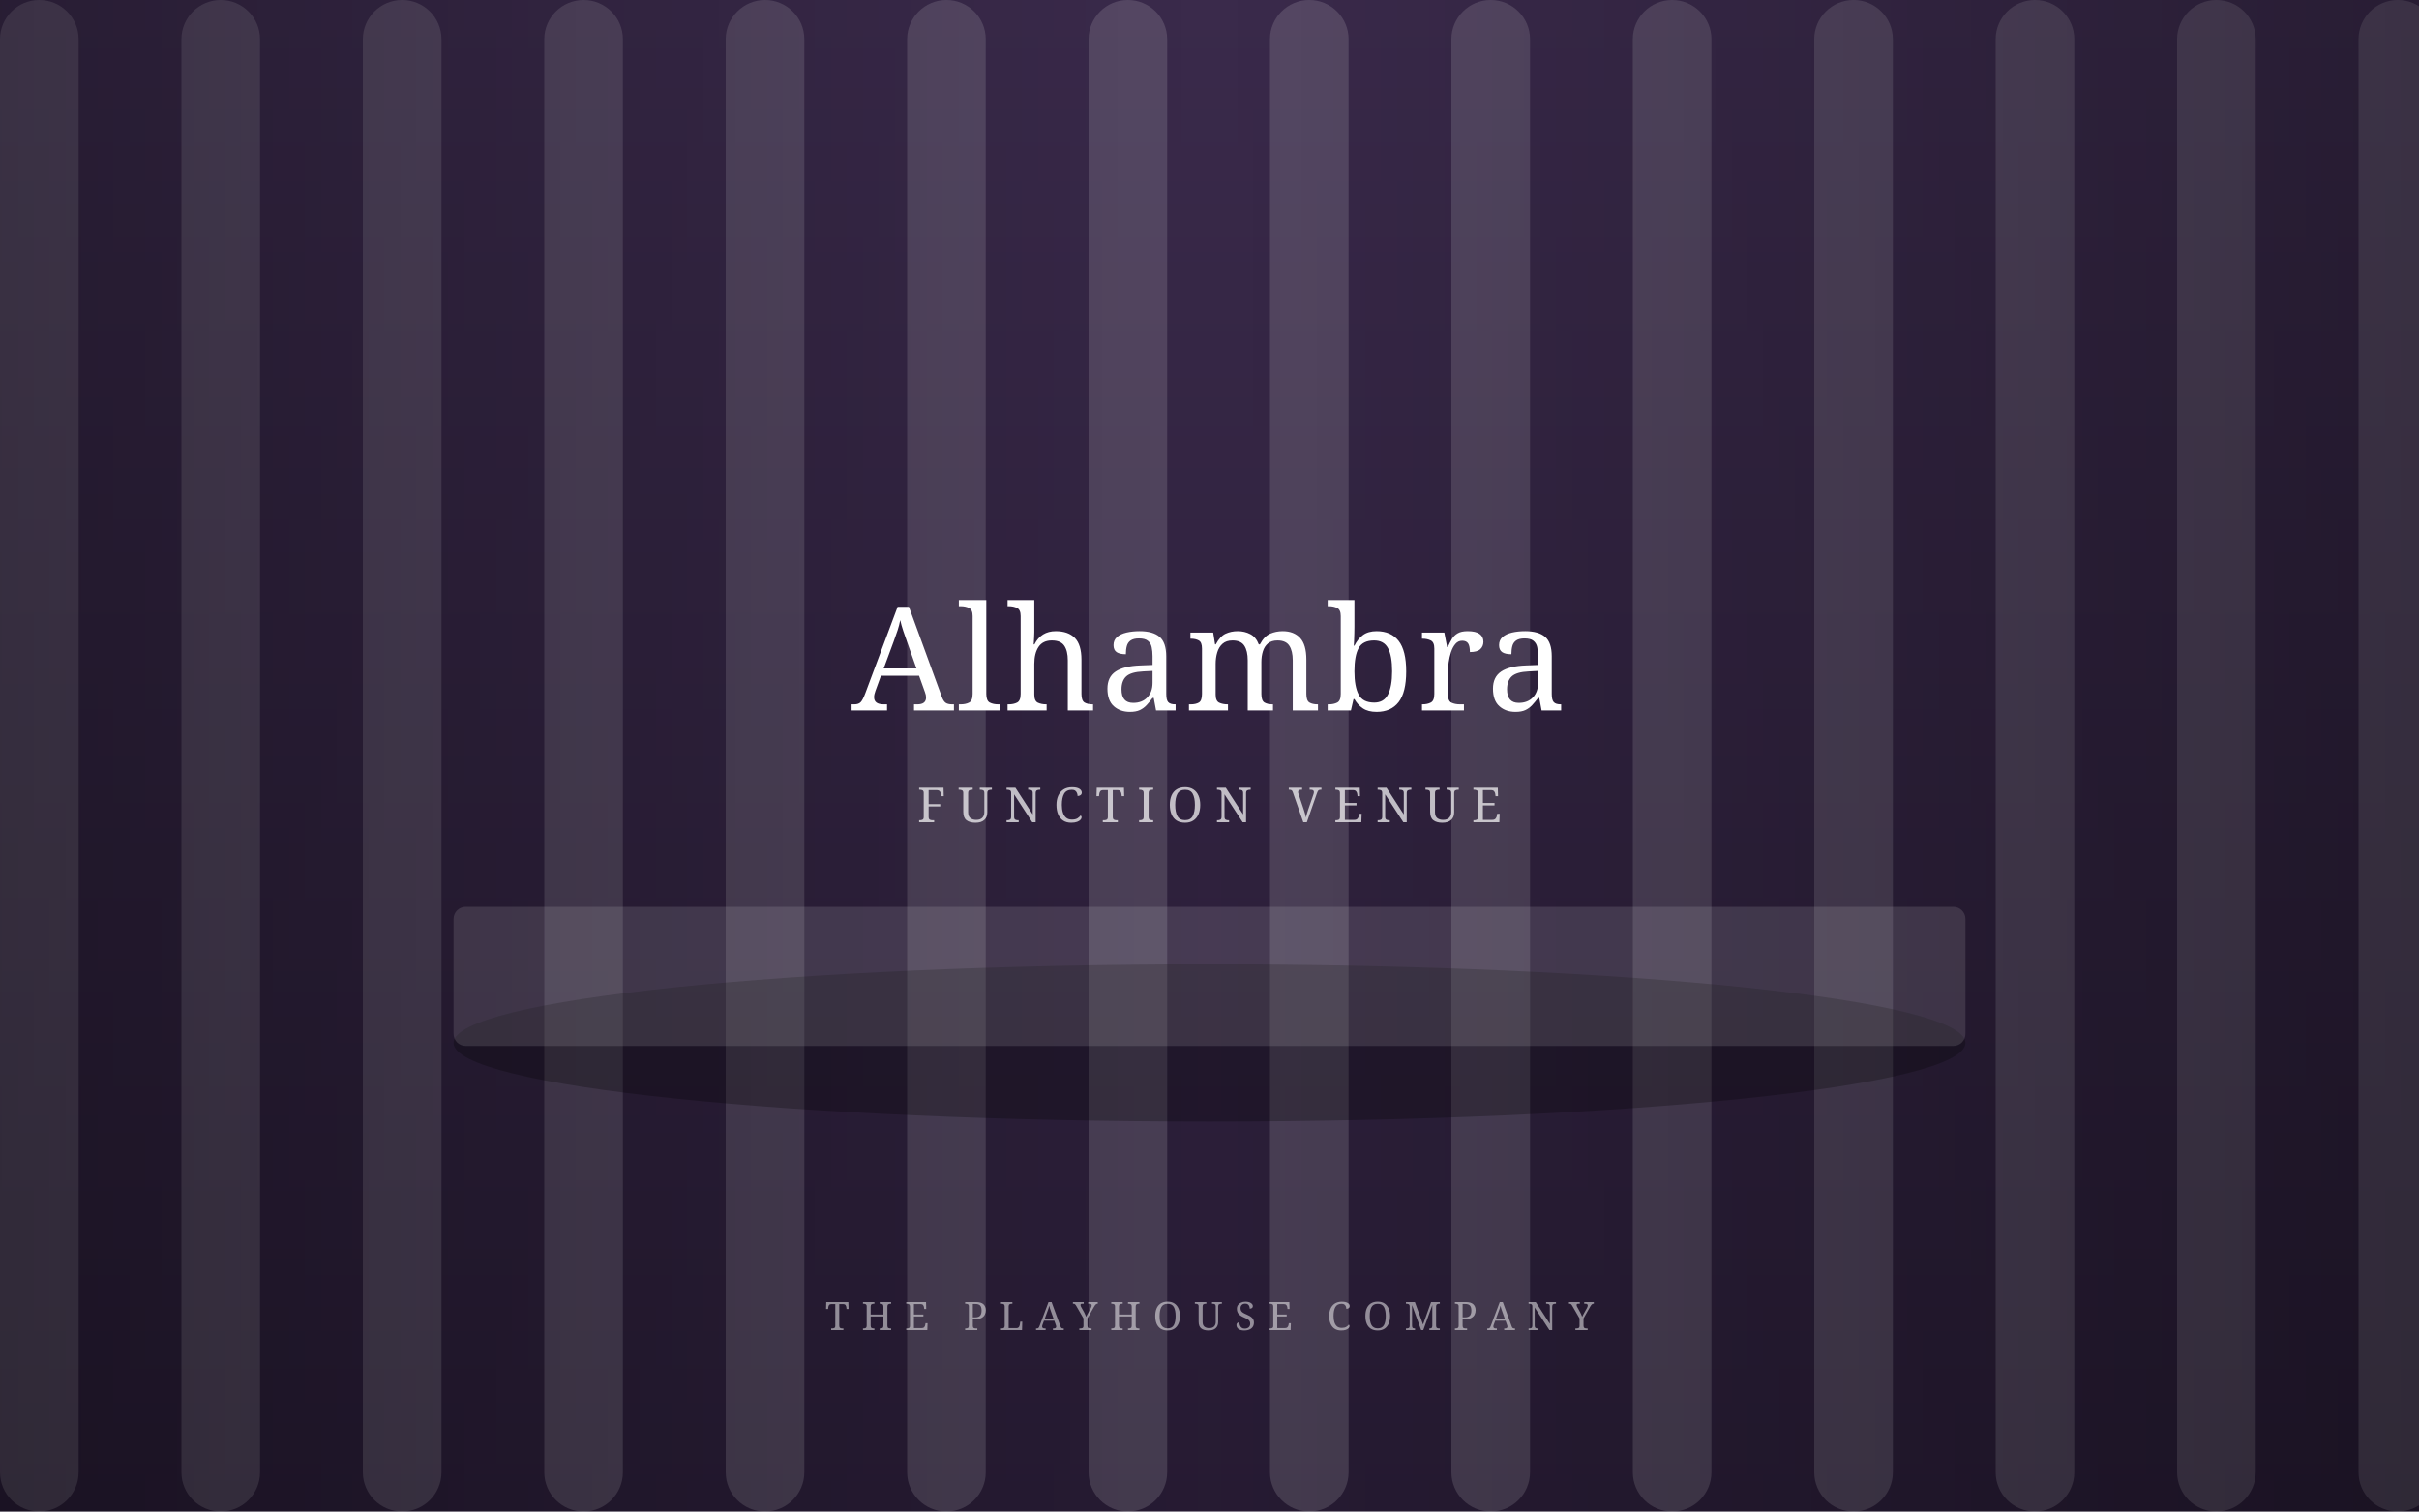
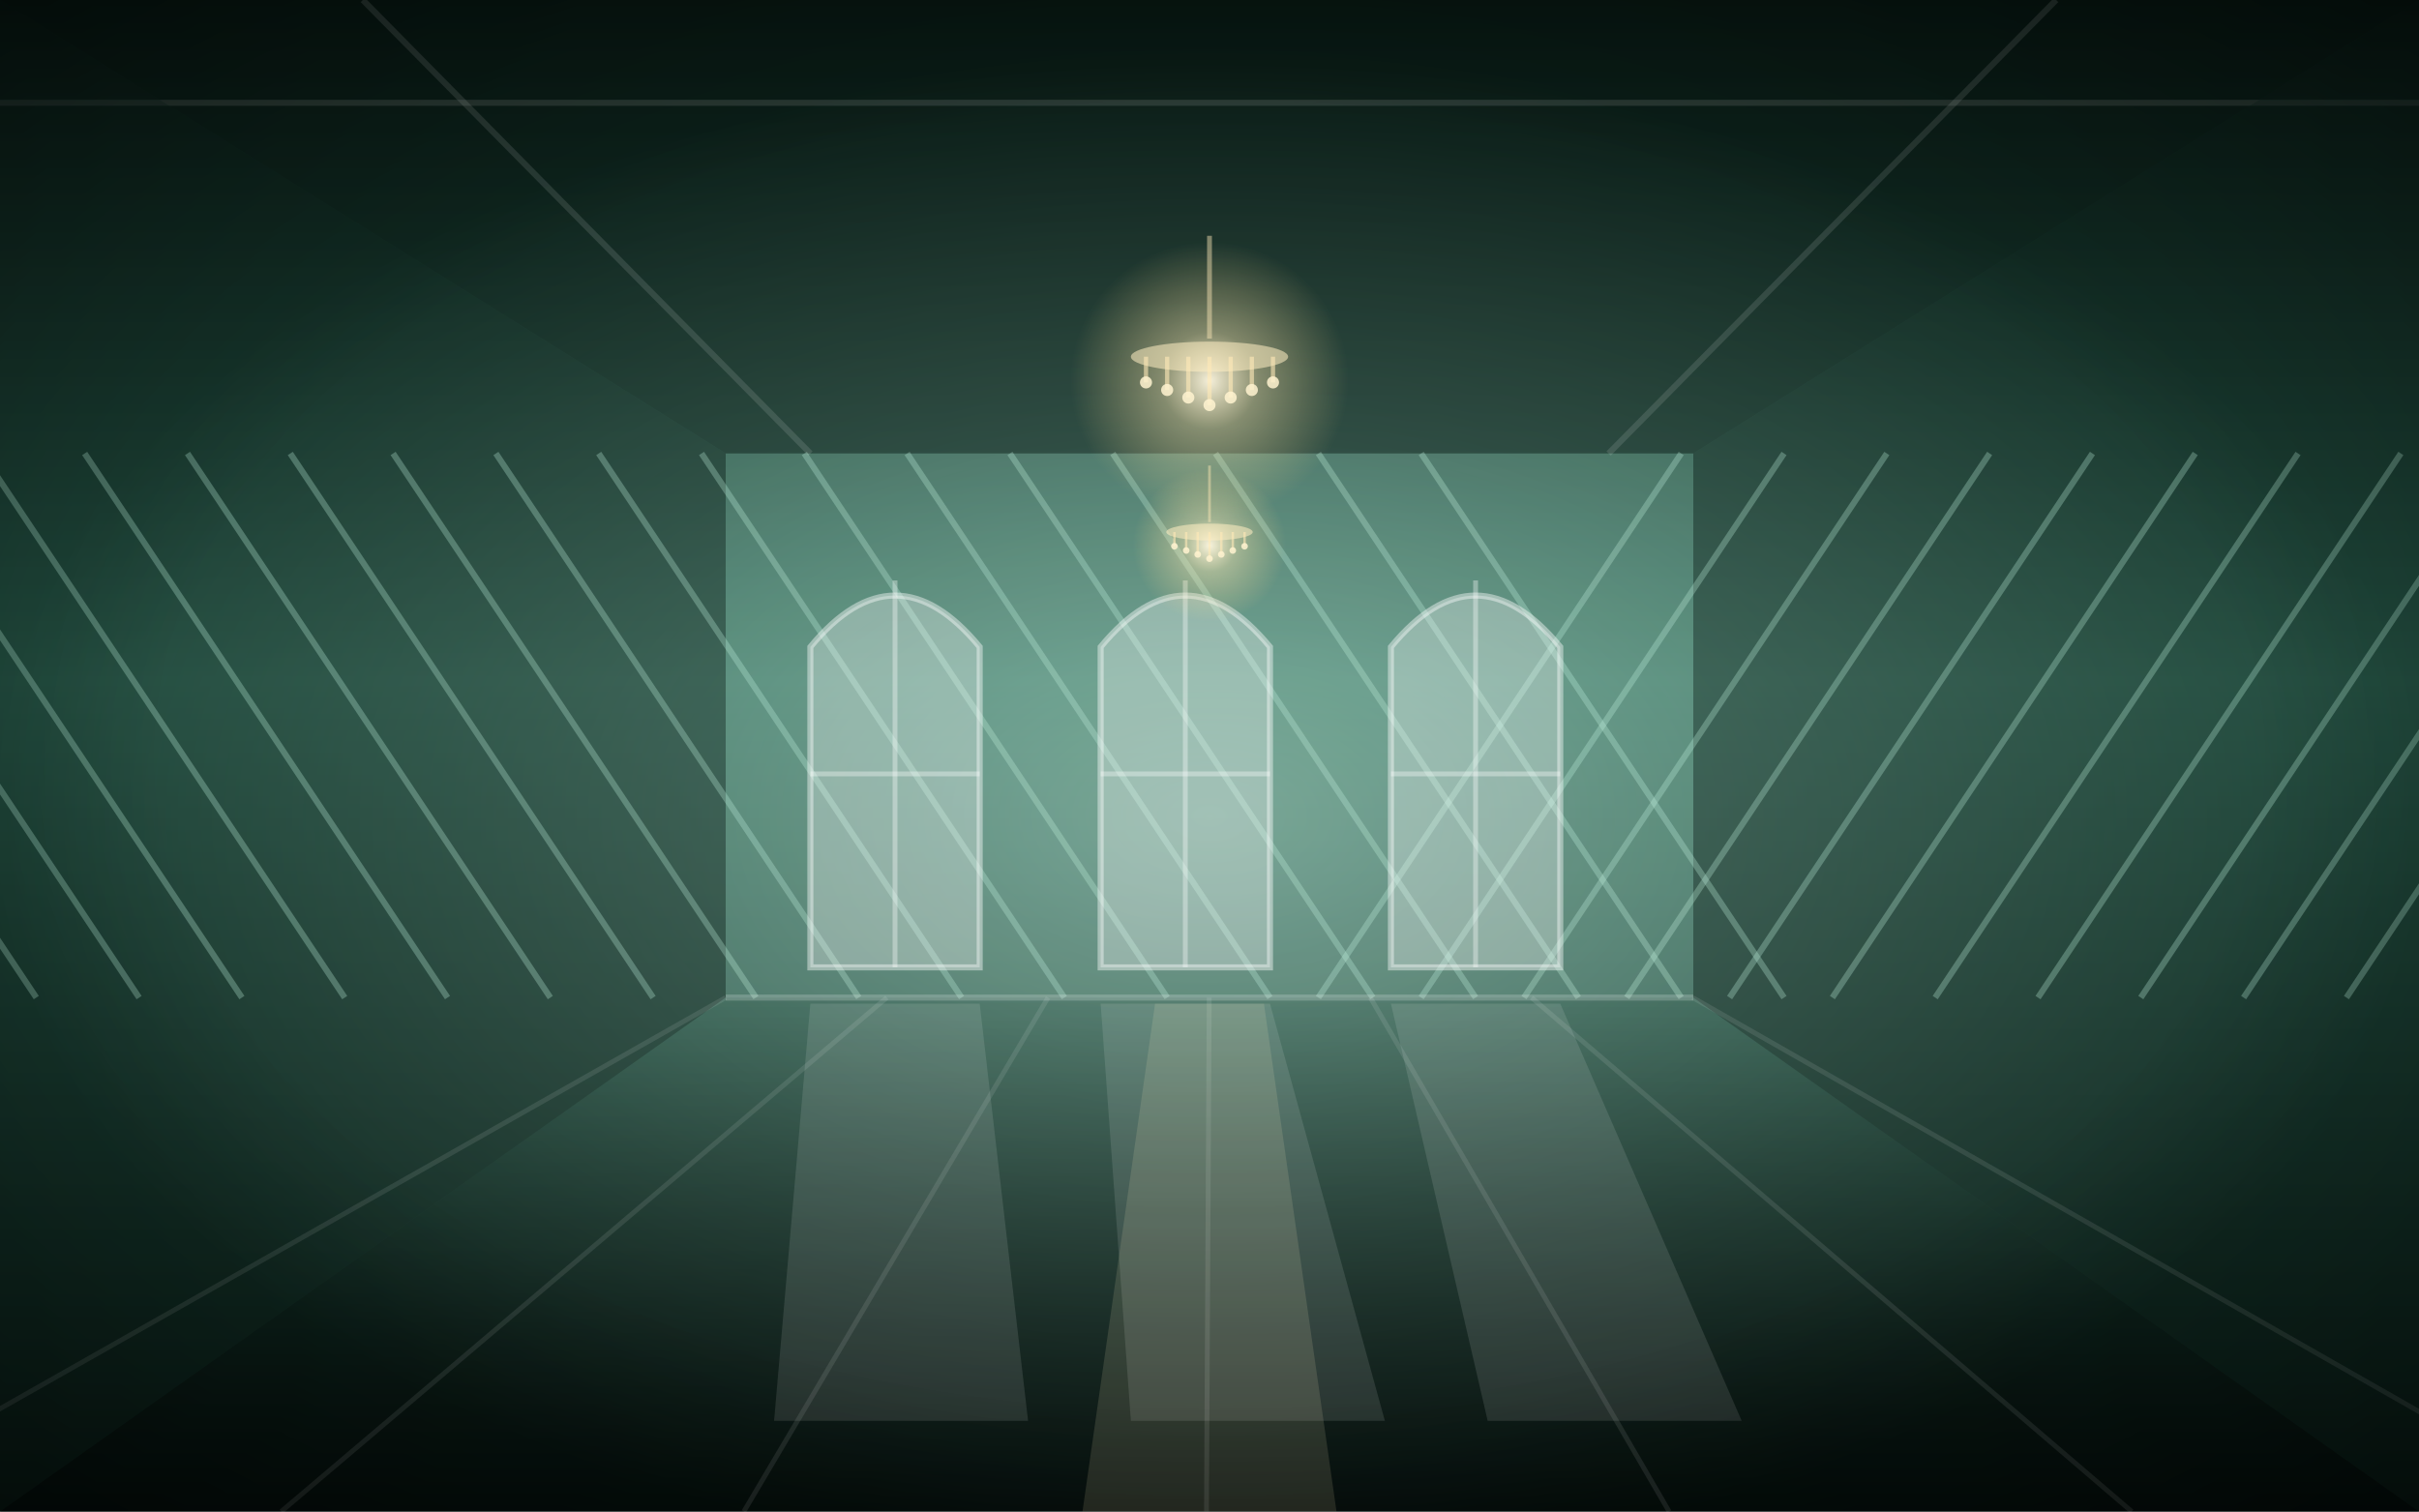
- <svg xmlns="http://www.w3.org/2000/svg" viewBox="0 0 800 500" width="800" height="500" role="img" aria-label="Alhambra">
+ <svg xmlns="http://www.w3.org/2000/svg" viewBox="0 0 800 500" width="800" height="500" role="img" aria-label="Venue placeholder">
  <defs>
-     <linearGradient id="g" x1="0" y1="0" x2="0" y2="1">
-       <stop offset="0%" stop-color="#3d2c4f" />
-       <stop offset="100%" stop-color="#281c35" />
+     <linearGradient id="walhambra" x1="0" y1="0" x2="0" y2="1">
+       <stop offset="0%" stop-color="#0a2019" />
+       <stop offset="45%" stop-color="#2f6b58" />
+       <stop offset="100%" stop-color="#0a2019" />
    </linearGradient>
-     <linearGradient id="v" x1="0" y1="0" x2="1" y2="0">
-       <stop offset="0%" stop-color="#000" stop-opacity="0.35" />
-       <stop offset="50%" stop-color="#000" stop-opacity="0.05" />
-       <stop offset="100%" stop-color="#000" stop-opacity="0.35" />
+     <radialGradient id="poolalhambra" cx="0.5" cy="0.54" r="0.5">
+       <stop offset="0%" stop-color="#d8fff0" stop-opacity="0.42" />
+       <stop offset="100%" stop-color="#d8fff0" stop-opacity="0" />
+     </radialGradient>
+     <linearGradient id="flalhambra" x1="0" y1="0" x2="0" y2="1">
+       <stop offset="0%" stop-color="#000" stop-opacity="0.05" />
+       <stop offset="100%" stop-color="#000" stop-opacity="0.62" />
    </linearGradient>
+     <linearGradient id="ceilalhambra" x1="0" y1="0" x2="0" y2="1">
+       <stop offset="0%" stop-color="#000" stop-opacity="0.62" />
+       <stop offset="100%" stop-color="#000" stop-opacity="0.06" />
+     </linearGradient>
+     <radialGradient id="vigalhambra" cx="0.5" cy="0.5" r="0.78">
+       <stop offset="55%" stop-color="#000" stop-opacity="0" />
+       <stop offset="100%" stop-color="#000" stop-opacity="0.55" />
+     </radialGradient>
+     <radialGradient id="lampalhambra" cx="0.5" cy="0.5" r="0.5">
+       <stop offset="0%" stop-color="#fff8e2" stop-opacity="0.95" />
+       <stop offset="35%" stop-color="#ffe9b0" stop-opacity="0.42" />
+       <stop offset="100%" stop-color="#ffd98a" stop-opacity="0" />
+     </radialGradient>
  </defs>
-   <rect width="800" height="500" fill="url(#g)" />
-   <g opacity="0.15" fill="#fff">
-     <rect x="0" y="0" width="26" height="500" rx="13" />
-     <rect x="60" y="0" width="26" height="500" rx="13" />
-     <rect x="120" y="0" width="26" height="500" rx="13" />
-     <rect x="180" y="0" width="26" height="500" rx="13" />
-     <rect x="240" y="0" width="26" height="500" rx="13" />
-     <rect x="300" y="0" width="26" height="500" rx="13" />
-     <rect x="360" y="0" width="26" height="500" rx="13" />
-     <rect x="420" y="0" width="26" height="500" rx="13" />
-     <rect x="480" y="0" width="26" height="500" rx="13" />
-     <rect x="540" y="0" width="26" height="500" rx="13" />
-     <rect x="600" y="0" width="26" height="500" rx="13" />
-     <rect x="660" y="0" width="26" height="500" rx="13" />
-     <rect x="720" y="0" width="26" height="500" rx="13" />
-     <rect x="780" y="0" width="26" height="500" rx="13" />
+   <rect width="800" height="500" fill="url(#walhambra)" />
+   <rect width="800" height="500" fill="url(#poolalhambra)" />
+   <path d="M0 0 L800 0 L560 150 L240 150 z" fill="#000" opacity="0.34" />
+   <g stroke="#fff" stroke-opacity="0.12" stroke-width="2" fill="none">
+     <path d="M0 34 L800 34" />
+     <path d="M120 0 L268 150" />
+     <path d="M680 0 L532 150" />
  </g>
-   <rect width="800" height="500" fill="url(#v)" />
-   <ellipse cx="400" cy="345" rx="250" ry="26" fill="#000" opacity="0.25" />
-   <rect x="150" y="300" width="500" height="46" rx="4" fill="#fff" opacity="0.12" />
-   <g fill="#fff" font-family="Georgia, serif" text-anchor="middle">
-     <text x="400" y="235" font-size="48" letter-spacing="1">Alhambra</text>
-     <text x="400" y="272" font-size="16" opacity="0.7" letter-spacing="4">FUNCTION VENUE</text>
+   <path d="M0 0 L240 150 L240 330 L0 500 z" fill="#000" opacity="0.30" />
+   <path d="M800 0 L560 150 L560 330 L800 500 z" fill="#000" opacity="0.30" />
+   <g stroke="#bff0dc" stroke-opacity="0.30" stroke-width="2">
+     <line x1="-244.0" y1="150.0" x2="-124.0" y2="330.0" />
+     <line x1="-210.0" y1="150.0" x2="-90.0" y2="330.0" />
+     <line x1="-176.0" y1="150.0" x2="-56.0" y2="330.0" />
+     <line x1="-142.0" y1="150.0" x2="-22.0" y2="330.0" />
+     <line x1="-108.0" y1="150.0" x2="12.0" y2="330.0" />
+     <line x1="-74.0" y1="150.0" x2="46.0" y2="330.0" />
+     <line x1="-40.0" y1="150.0" x2="80.0" y2="330.0" />
+     <line x1="-6.0" y1="150.0" x2="114.0" y2="330.0" />
+     <line x1="28.0" y1="150.0" x2="148.0" y2="330.0" />
+     <line x1="62.0" y1="150.0" x2="182.0" y2="330.0" />
+     <line x1="96.0" y1="150.0" x2="216.0" y2="330.0" />
+     <line x1="130.0" y1="150.0" x2="250.0" y2="330.0" />
+     <line x1="164.0" y1="150.0" x2="284.0" y2="330.0" />
+     <line x1="198.0" y1="150.0" x2="318.0" y2="330.0" />
+     <line x1="232.0" y1="150.0" x2="352.0" y2="330.0" />
+     <line x1="266.0" y1="150.0" x2="386.0" y2="330.0" />
+     <line x1="300.0" y1="150.0" x2="420.0" y2="330.0" />
+     <line x1="334.0" y1="150.0" x2="454.0" y2="330.0" />
+     <line x1="368.0" y1="150.0" x2="488.0" y2="330.0" />
+     <line x1="402.0" y1="150.0" x2="522.0" y2="330.0" />
+     <line x1="436.0" y1="150.0" x2="556.0" y2="330.0" />
+     <line x1="470.0" y1="150.0" x2="590.0" y2="330.0" />
  </g>
-   <text x="400" y="440" fill="#fff" opacity="0.5" font-family="Georgia, serif" font-size="13" letter-spacing="4" text-anchor="middle">THE PLAYHOUSE COMPANY</text>
+   <g stroke="#bff0dc" stroke-opacity="0.30" stroke-width="2">
+     <line x1="556.0" y1="150.0" x2="436.0" y2="330.0" />
+     <line x1="590.0" y1="150.0" x2="470.0" y2="330.0" />
+     <line x1="624.0" y1="150.0" x2="504.0" y2="330.0" />
+     <line x1="658.0" y1="150.0" x2="538.0" y2="330.0" />
+     <line x1="692.0" y1="150.0" x2="572.0" y2="330.0" />
+     <line x1="726.0" y1="150.0" x2="606.0" y2="330.0" />
+     <line x1="760.0" y1="150.0" x2="640.0" y2="330.0" />
+     <line x1="794.0" y1="150.0" x2="674.0" y2="330.0" />
+     <line x1="828.0" y1="150.0" x2="708.0" y2="330.0" />
+     <line x1="862.0" y1="150.0" x2="742.0" y2="330.0" />
+     <line x1="896.0" y1="150.0" x2="776.0" y2="330.0" />
+     <line x1="930.0" y1="150.0" x2="810.0" y2="330.0" />
+     <line x1="964.0" y1="150.0" x2="844.0" y2="330.0" />
+     <line x1="998.0" y1="150.0" x2="878.0" y2="330.0" />
+     <line x1="1032.0" y1="150.0" x2="912.0" y2="330.0" />
+     <line x1="1066.0" y1="150.0" x2="946.0" y2="330.0" />
+     <line x1="1100.0" y1="150.0" x2="980.0" y2="330.0" />
+     <line x1="1134.0" y1="150.0" x2="1014.0" y2="330.0" />
+     <line x1="1168.0" y1="150.0" x2="1048.0" y2="330.0" />
+     <line x1="1202.0" y1="150.0" x2="1082.0" y2="330.0" />
+     <line x1="1236.0" y1="150.0" x2="1116.0" y2="330.0" />
+     <line x1="1270.0" y1="150.0" x2="1150.0" y2="330.0" />
+   </g>
+   <rect x="240" y="150" width="320" height="180" fill="#fff" opacity="0.05" />
+   <g>
+     <path d="M268 320 L268 214 q28 -34 56 0 L324 320 z" fill="#fff" opacity="0.30" />
+     <path d="M268 320 L268 214 q28 -34 56 0 L324 320 z" fill="none" stroke="#fff" stroke-opacity="0.42" stroke-width="2" />
+     <line x1="296" y1="192" x2="296" y2="320" stroke="#fff" stroke-opacity="0.34" stroke-width="1.6" />
+     <line x1="268" y1="256" x2="324" y2="256" stroke="#fff" stroke-opacity="0.34" stroke-width="1.6" />
+   </g>
+   <g>
+     <path d="M364 320 L364 214 q28 -34 56 0 L420 320 z" fill="#fff" opacity="0.30" />
+     <path d="M364 320 L364 214 q28 -34 56 0 L420 320 z" fill="none" stroke="#fff" stroke-opacity="0.42" stroke-width="2" />
+     <line x1="392" y1="192" x2="392" y2="320" stroke="#fff" stroke-opacity="0.34" stroke-width="1.6" />
+     <line x1="364" y1="256" x2="420" y2="256" stroke="#fff" stroke-opacity="0.34" stroke-width="1.6" />
+   </g>
+   <g>
+     <path d="M460 320 L460 214 q28 -34 56 0 L516 320 z" fill="#fff" opacity="0.30" />
+     <path d="M460 320 L460 214 q28 -34 56 0 L516 320 z" fill="none" stroke="#fff" stroke-opacity="0.42" stroke-width="2" />
+     <line x1="488" y1="192" x2="488" y2="320" stroke="#fff" stroke-opacity="0.34" stroke-width="1.6" />
+     <line x1="460" y1="256" x2="516" y2="256" stroke="#fff" stroke-opacity="0.34" stroke-width="1.6" />
+   </g>
+   <g>
+     <circle cx="400.0" cy="180.4" r="25.3" fill="url(#lampalhambra)" />
+     <line x1="400.0" y1="154.0" x2="400.0" y2="172.7" stroke="#ffe9b8" stroke-opacity="0.45" stroke-width="0.9" />
+     <ellipse cx="400.0" cy="176.0" rx="14.3" ry="2.8" fill="#ffeec2" opacity="0.55" />
+     <line x1="388.4" y1="176.0" x2="388.4" y2="180.7" stroke="#ffe9b8" stroke-opacity="0.6" stroke-width="0.8" />
+     <circle cx="388.4" cy="180.7" r="1.1" fill="#fff3d0" opacity="0.85" />
+     <line x1="392.3" y1="176.0" x2="392.3" y2="182.1" stroke="#ffe9b8" stroke-opacity="0.6" stroke-width="0.8" />
+     <circle cx="392.3" cy="182.1" r="1.1" fill="#fff3d0" opacity="0.85" />
+     <line x1="396.1" y1="176.0" x2="396.1" y2="183.4" stroke="#ffe9b8" stroke-opacity="0.6" stroke-width="0.8" />
+     <circle cx="396.1" cy="183.4" r="1.1" fill="#fff3d0" opacity="0.85" />
+     <line x1="400.0" y1="176.0" x2="400.0" y2="184.8" stroke="#ffe9b8" stroke-opacity="0.6" stroke-width="0.8" />
+     <circle cx="400.0" cy="184.8" r="1.1" fill="#fff3d0" opacity="0.85" />
+     <line x1="403.9" y1="176.0" x2="403.9" y2="183.4" stroke="#ffe9b8" stroke-opacity="0.6" stroke-width="0.8" />
+     <circle cx="403.9" cy="183.4" r="1.1" fill="#fff3d0" opacity="0.85" />
+     <line x1="407.7" y1="176.0" x2="407.7" y2="182.1" stroke="#ffe9b8" stroke-opacity="0.6" stroke-width="0.8" />
+     <circle cx="407.7" cy="182.1" r="1.1" fill="#fff3d0" opacity="0.85" />
+     <line x1="411.6" y1="176.0" x2="411.6" y2="180.7" stroke="#ffe9b8" stroke-opacity="0.6" stroke-width="0.8" />
+     <circle cx="411.6" cy="180.7" r="1.1" fill="#fff3d0" opacity="0.85" />
+   </g>
+   <g>
+     <circle cx="400.0" cy="126.0" r="46.0" fill="url(#lampalhambra)" />
+     <line x1="400.0" y1="78.0" x2="400.0" y2="112.0" stroke="#ffe9b8" stroke-opacity="0.45" stroke-width="1.6" />
+     <ellipse cx="400.0" cy="118.0" rx="26.0" ry="5.0" fill="#ffeec2" opacity="0.55" />
+     <line x1="379.0" y1="118.0" x2="379.0" y2="126.5" stroke="#ffe9b8" stroke-opacity="0.6" stroke-width="1.4" />
+     <circle cx="379.0" cy="126.5" r="2.0" fill="#fff3d0" opacity="0.85" />
+     <line x1="386.0" y1="118.0" x2="386.0" y2="129.0" stroke="#ffe9b8" stroke-opacity="0.6" stroke-width="1.4" />
+     <circle cx="386.0" cy="129.0" r="2.0" fill="#fff3d0" opacity="0.85" />
+     <line x1="393.0" y1="118.0" x2="393.0" y2="131.5" stroke="#ffe9b8" stroke-opacity="0.6" stroke-width="1.4" />
+     <circle cx="393.0" cy="131.5" r="2.0" fill="#fff3d0" opacity="0.85" />
+     <line x1="400.0" y1="118.0" x2="400.0" y2="134.0" stroke="#ffe9b8" stroke-opacity="0.6" stroke-width="1.4" />
+     <circle cx="400.0" cy="134.0" r="2.0" fill="#fff3d0" opacity="0.85" />
+     <line x1="407.0" y1="118.0" x2="407.0" y2="131.5" stroke="#ffe9b8" stroke-opacity="0.6" stroke-width="1.4" />
+     <circle cx="407.0" cy="131.5" r="2.0" fill="#fff3d0" opacity="0.85" />
+     <line x1="414.0" y1="118.0" x2="414.0" y2="129.0" stroke="#ffe9b8" stroke-opacity="0.6" stroke-width="1.4" />
+     <circle cx="414.0" cy="129.0" r="2.0" fill="#fff3d0" opacity="0.85" />
+     <line x1="421.0" y1="118.0" x2="421.0" y2="126.5" stroke="#ffe9b8" stroke-opacity="0.6" stroke-width="1.4" />
+     <circle cx="421.0" cy="126.5" r="2.0" fill="#fff3d0" opacity="0.85" />
+   </g>
+   <path d="M240 330 L560 330 L800 500 L0 500 z" fill="url(#flalhambra)" />
+   <g stroke="#fff" stroke-opacity="0.10" stroke-width="1.6">
+     <line x1="240.0" y1="330" x2="-60.0" y2="500" />
+     <line x1="293.3" y1="330" x2="93.0" y2="500" />
+     <line x1="346.6" y1="330" x2="246.0" y2="500" />
+     <line x1="399.9" y1="330" x2="399.0" y2="500" />
+     <line x1="453.2" y1="330" x2="552.0" y2="500" />
+     <line x1="506.5" y1="330" x2="705.0" y2="500" />
+     <line x1="559.8" y1="330" x2="858.0" y2="500" />
+   </g>
+   <g fill="#fff" opacity="0.11">
+     <path d="M268 332 L324 332 L340 470 L256 470 z" />
+     <path d="M364 332 L420 332 L458 470 L374 470 z" />
+     <path d="M460 332 L516 332 L576 470 L492 470 z" />
+   </g>
+   <path d="M382 332 L418 332 L442 500 L358 500 z" fill="#ffeec2" opacity="0.13" />
+   <line x1="240" y1="330" x2="560" y2="330" stroke="#fff" stroke-opacity="0.20" stroke-width="2" />
+   <rect width="800" height="500" fill="url(#vigalhambra)" />
</svg>
